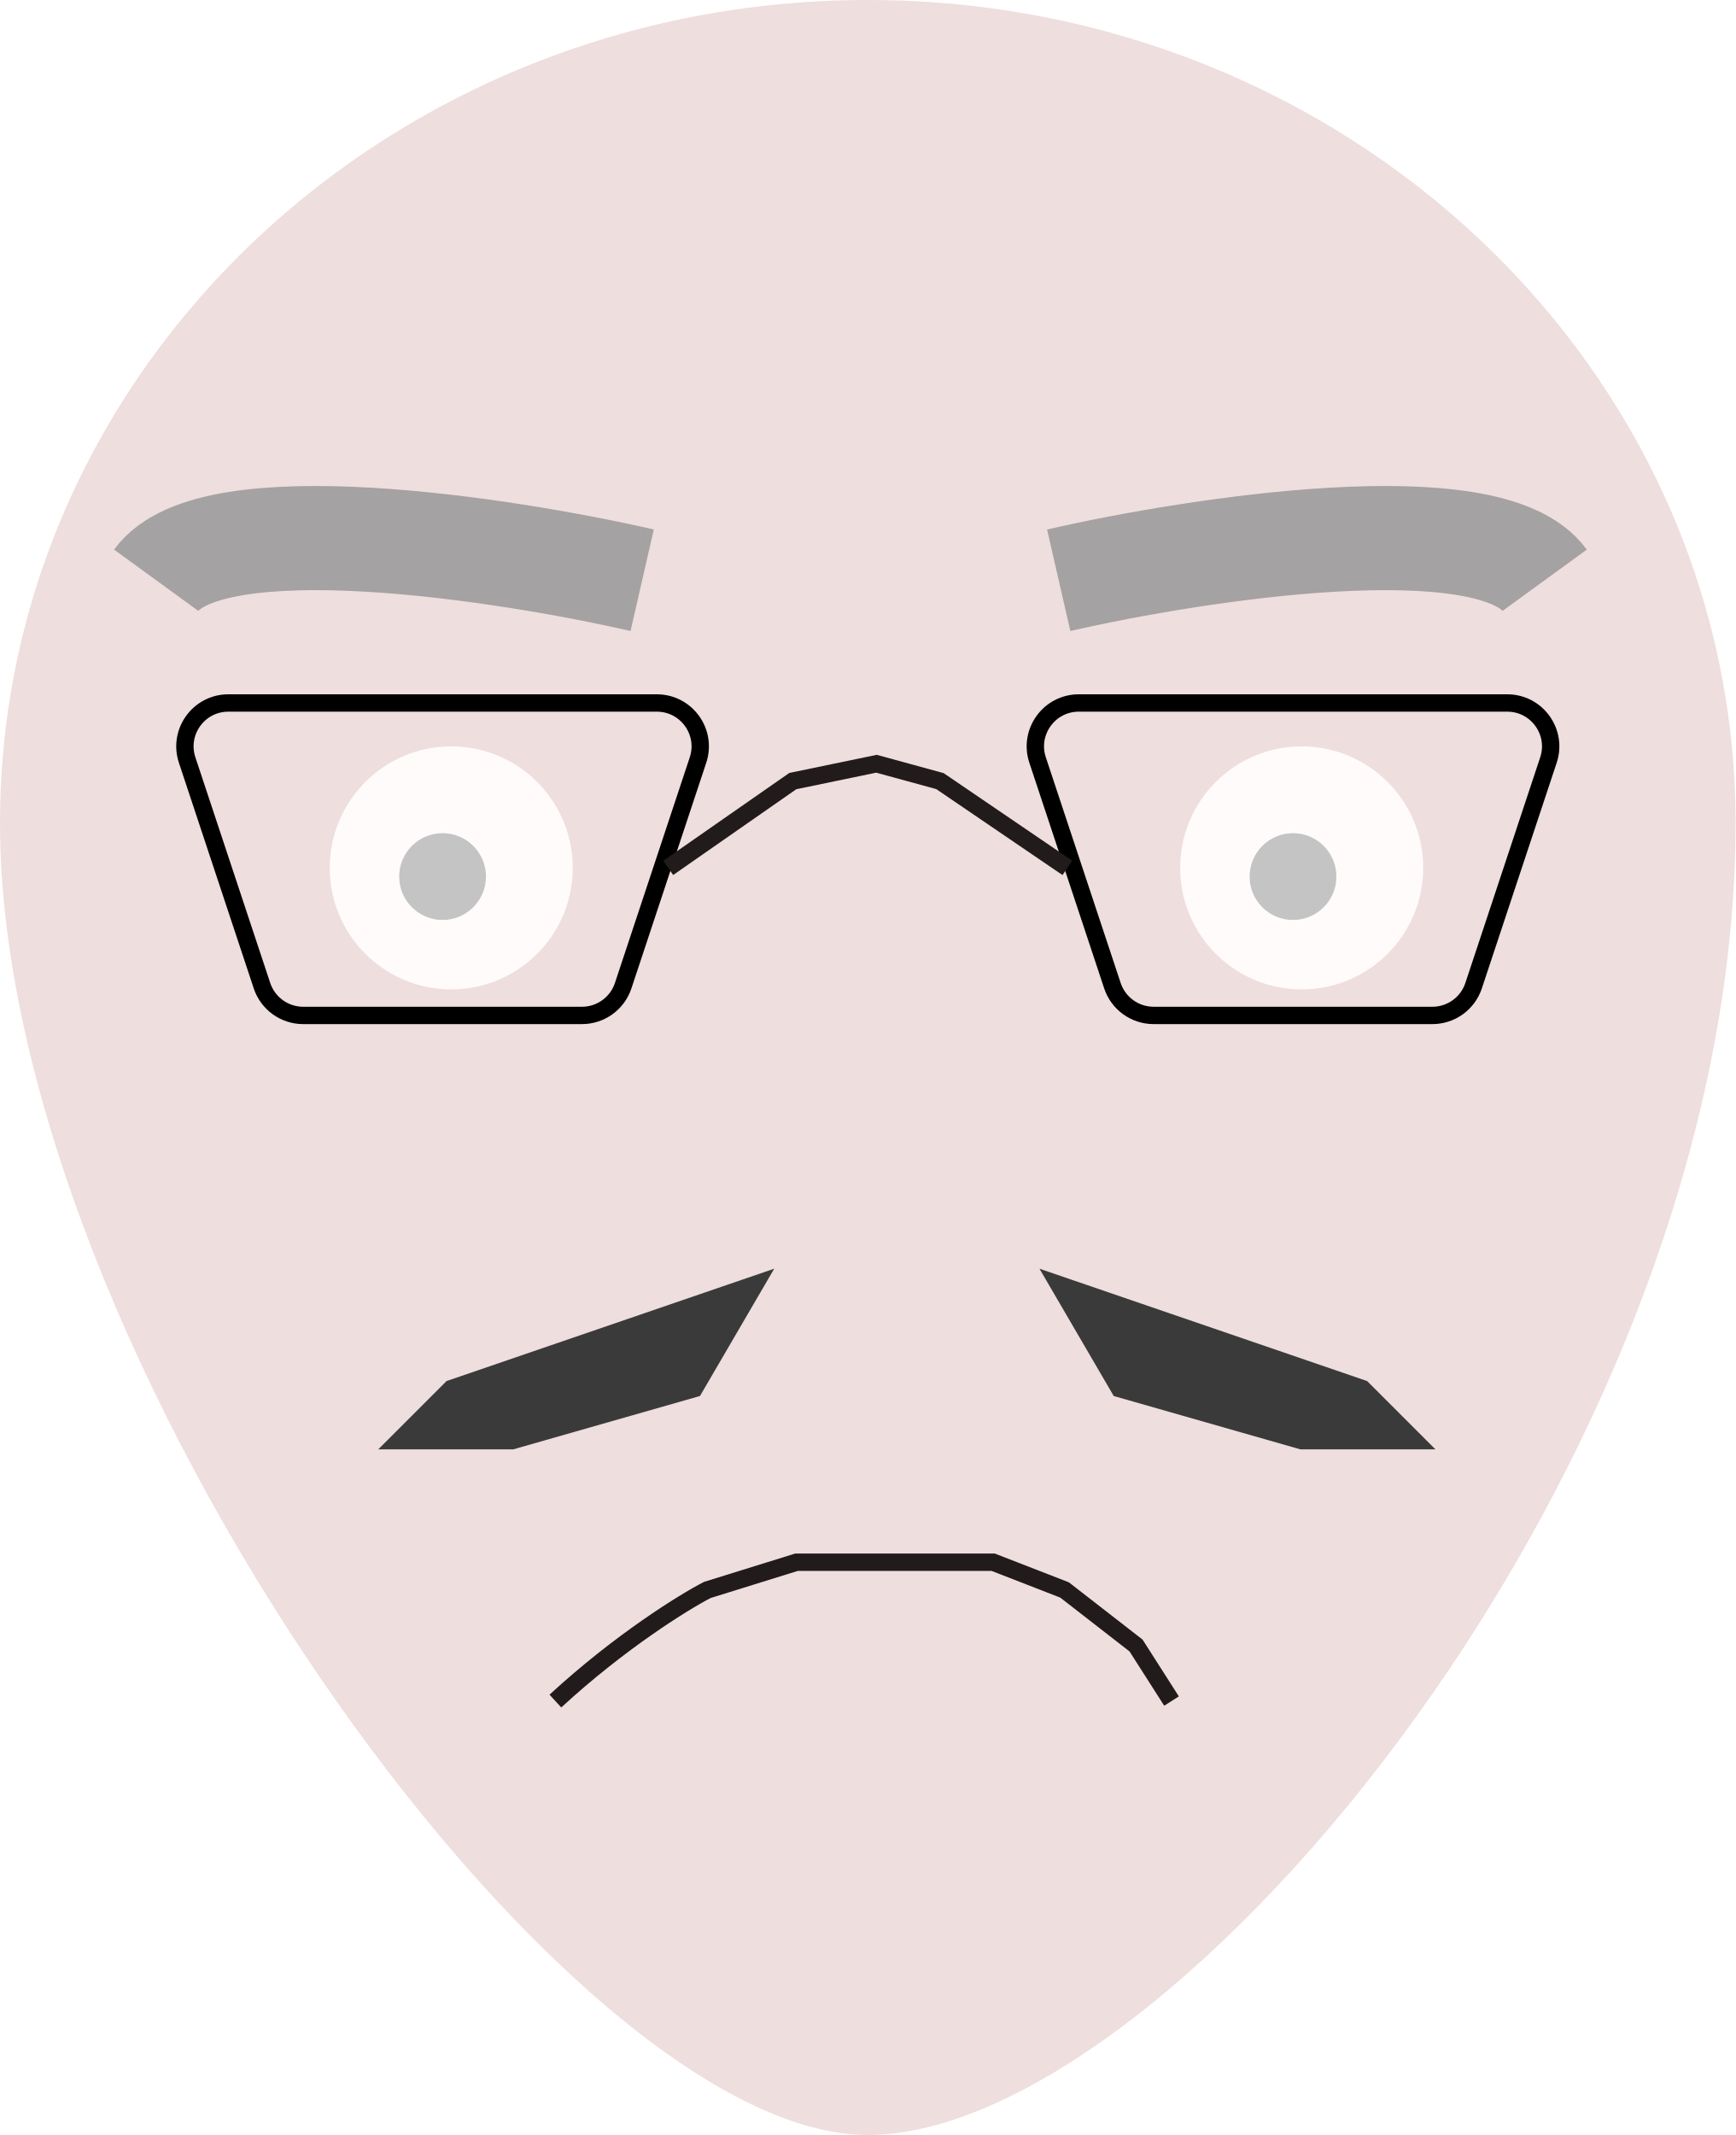
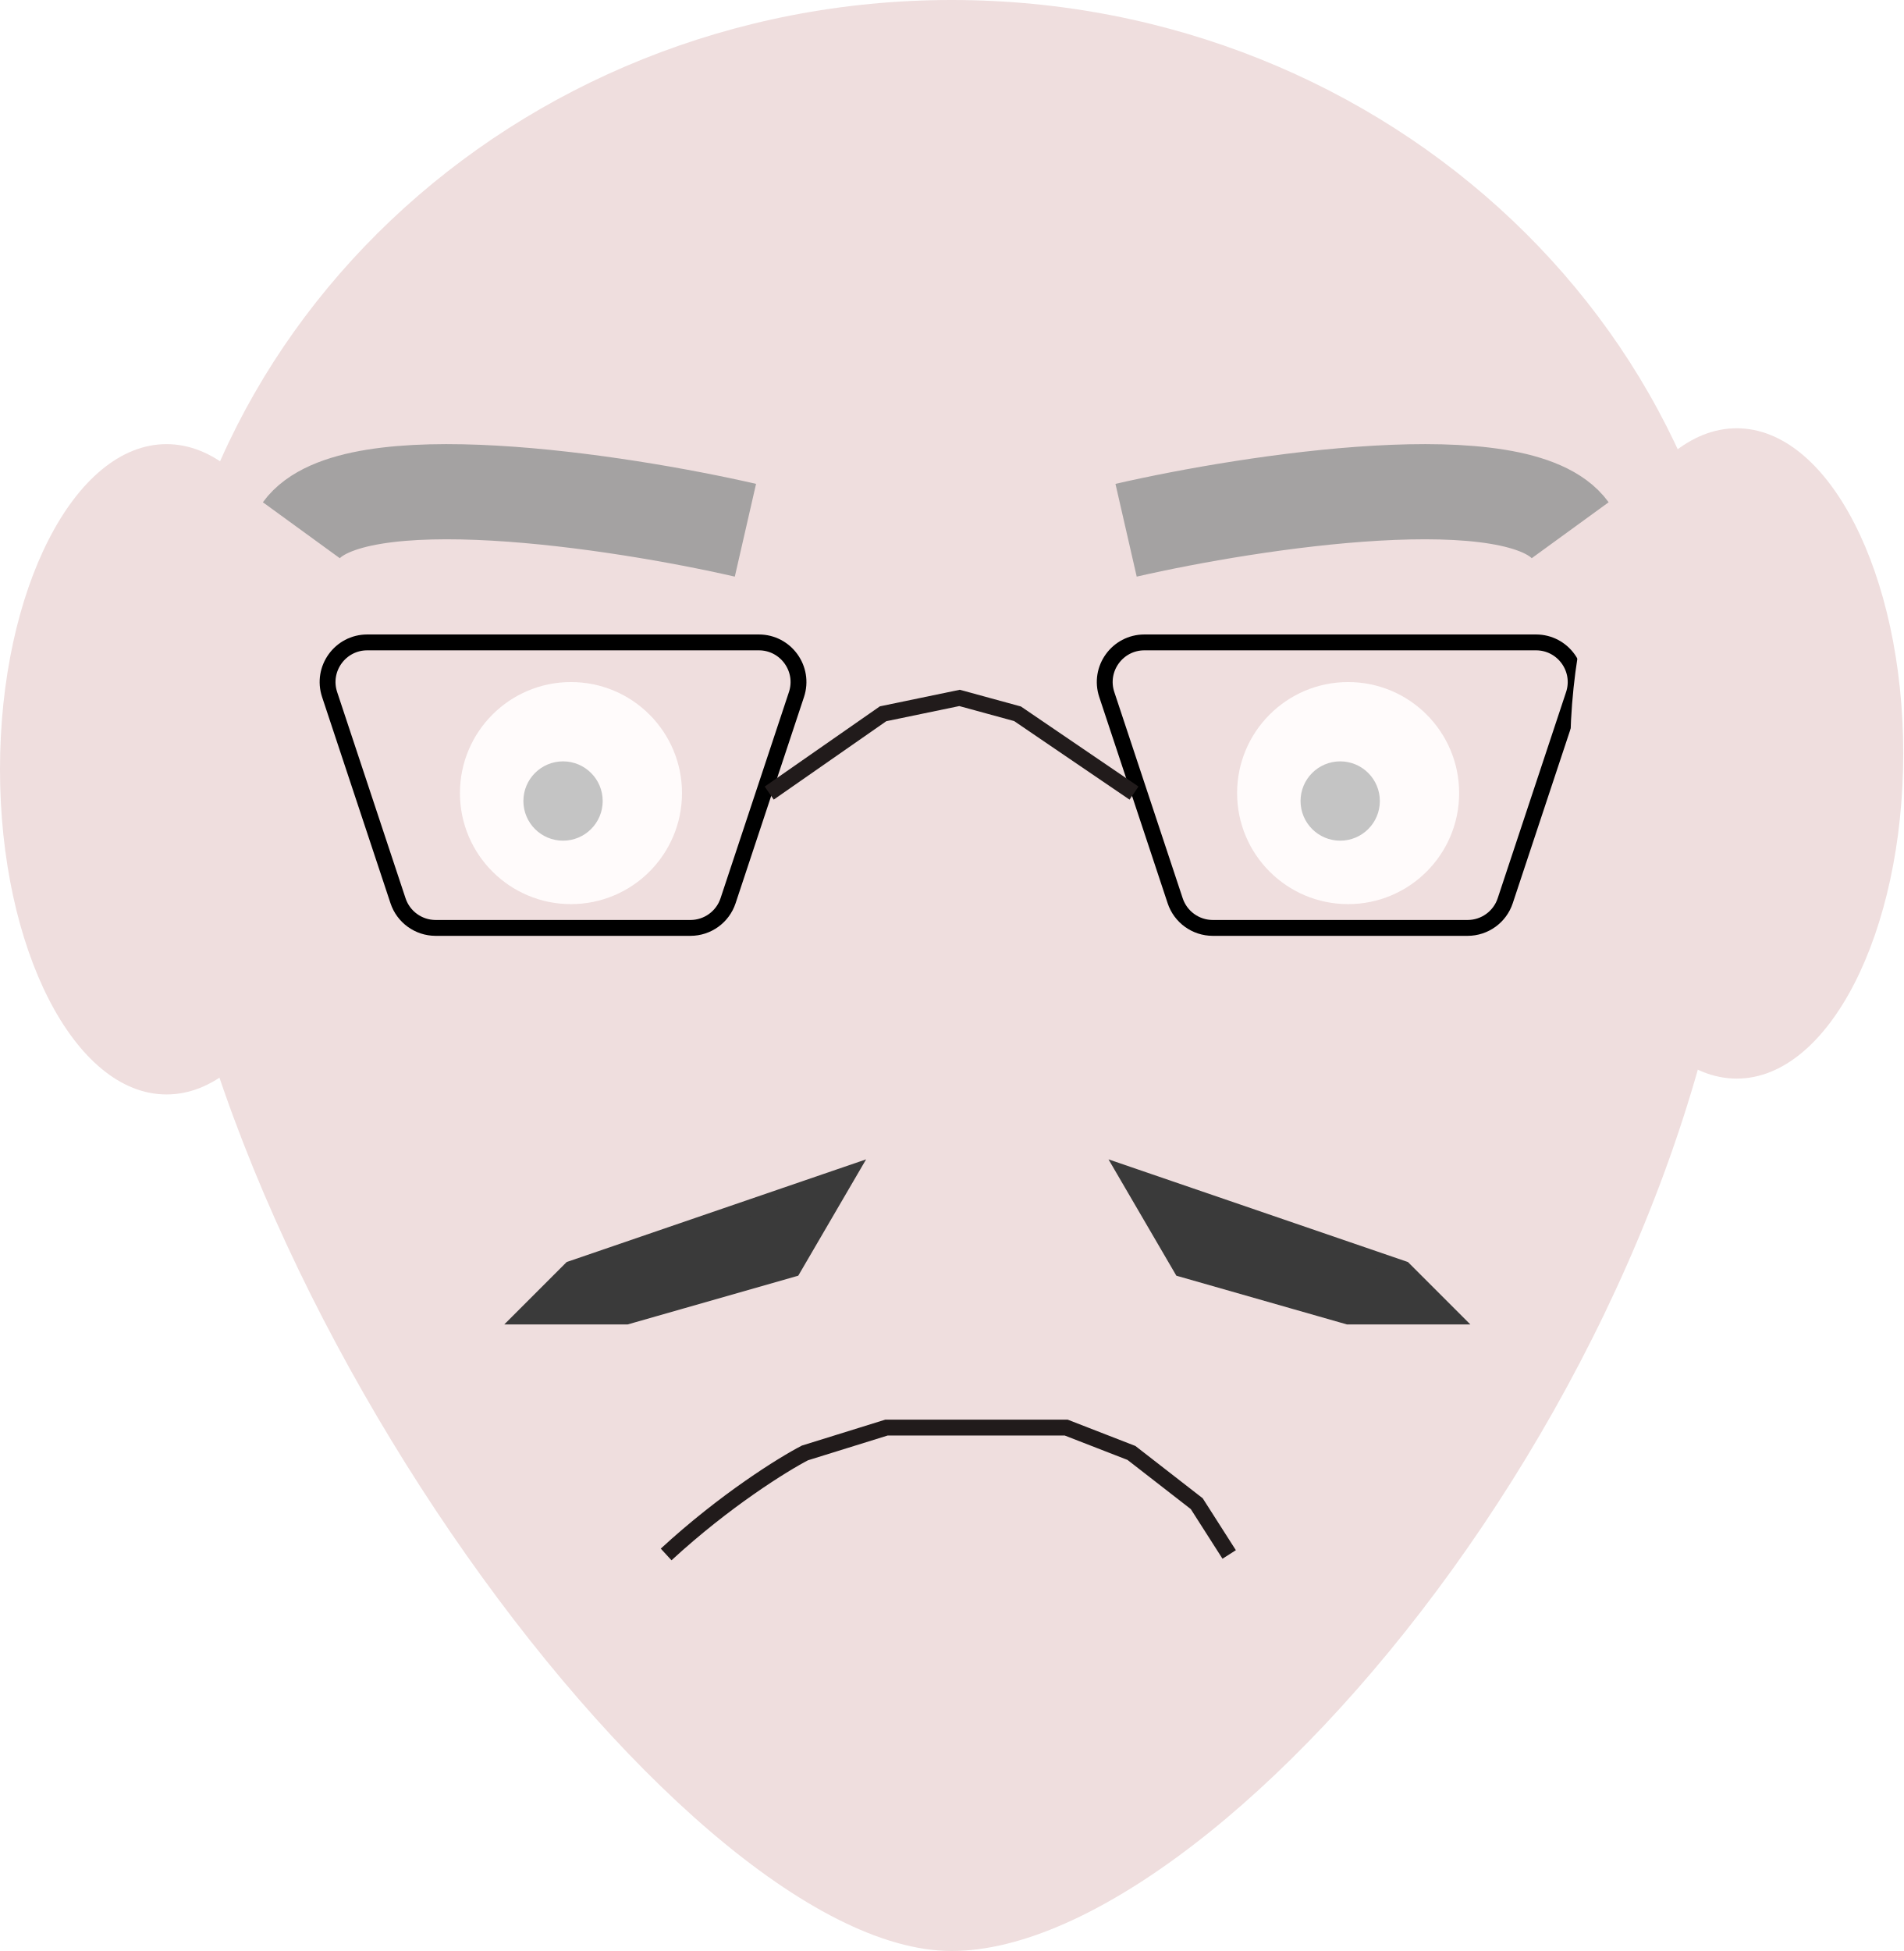
- <svg xmlns="http://www.w3.org/2000/svg" width="100" height="123" viewBox="0 0 100 123" fill="none">
-   <path d="M100 47.417C100 84.077 67.5 123 50 123C32.5 123 -0 77.913 1.37549e-09 47.417C1.37549e-09 21.23 22.386 0 50 0C77.614 0 100 21.23 100 47.417Z" fill="#EFDEDE" />
-   <path d="M9 33.429C12.2 29.029 29 31.596 37 33.429" stroke="#A4A2A2" stroke-width="6" />
-   <path d="M89 33.429C85.8 29.029 69 31.596 61 33.429" stroke="#A4A2A2" stroke-width="6" />
-   <path d="M24.806 40.5L37.844 40.5C39.549 40.5 40.754 42.169 40.217 43.787L35.905 56.787C35.566 57.81 34.609 58.5 33.532 58.5H17.468C16.391 58.5 15.434 57.81 15.095 56.787L10.783 43.787C10.246 42.169 11.451 40.5 13.156 40.5L24.806 40.5Z" stroke="black" />
-   <circle cx="26" cy="50" r="7" fill="#FFFBFB" />
-   <circle cx="25.5" cy="50.5" r="2.5" fill="#C4C4C4" />
-   <path d="M73.806 40.5L86.844 40.5C88.549 40.5 89.754 42.169 89.217 43.787L84.905 56.787C84.566 57.81 83.609 58.5 82.532 58.5H66.468C65.391 58.5 64.434 57.81 64.095 56.787L59.783 43.787C59.246 42.169 60.451 40.5 62.156 40.5L73.806 40.5Z" stroke="black" />
-   <circle cx="75" cy="50" r="7" fill="#FFFBFB" />
-   <circle cx="74.5" cy="50.5" r="2.5" fill="#C4C4C4" />
-   <path d="M26 80L43.5 74L40 80L29.5 83H23L26 80Z" fill="#3A3A3A" stroke="#3A3A3A" />
-   <path d="M78.5 80L61 74L64.5 80L75 83H81.5L78.5 80Z" fill="#3A3A3A" stroke="#3A3A3A" />
-   <path d="M32 98C35.706 94.587 39.377 92.311 40.75 91.6L45.897 90H51.044H57.221L61.338 91.6L65.456 94.8L67.5 98" stroke="#211B1B" />
-   <path d="M38.5 50L45.678 45L50.5 44L54.156 45L61.5 50" stroke="#211B1B" />
+ <svg xmlns="http://www.w3.org/2000/svg" width="120" height="123" viewBox="0 0 120 123" fill="none">
+   <ellipse cx="10.5" cy="48.5" rx="10.5" ry="20.5" fill="#EFDEDE" />
+   <path d="M110 47.417C110 84.077 77.5 123 60 123C42.5 123 10 77.913 10 47.417C10 21.23 32.386 0 60 0C87.614 0 110 21.23 110 47.417Z" fill="#EFDEDE" />
+   <path d="M19 33.429C22.2 29.029 39 31.596 47 33.429" stroke="#A4A2A2" stroke-width="6" />
+   <path d="M99 33.429C95.8 29.029 79 31.596 71 33.429" stroke="#A4A2A2" stroke-width="6" />
+   <path d="M34.806 40.5L47.844 40.5C49.549 40.5 50.754 42.169 50.217 43.787L45.905 56.787C45.566 57.81 44.609 58.5 43.532 58.5H27.468C26.391 58.5 25.434 57.81 25.095 56.787L20.783 43.787C20.246 42.169 21.451 40.5 23.156 40.5L34.806 40.5Z" stroke="black" />
+   <circle cx="36" cy="50" r="7" fill="#FFFBFB" />
+   <circle cx="35.5" cy="50.5" r="2.5" fill="#C4C4C4" />
+   <path d="M83.806 40.5L96.844 40.5C98.549 40.5 99.754 42.169 99.217 43.787L94.905 56.787C94.566 57.81 93.609 58.5 92.532 58.5H76.468C75.391 58.5 74.434 57.81 74.095 56.787L69.783 43.787C69.246 42.169 70.451 40.5 72.156 40.5L83.806 40.5Z" stroke="black" />
+   <circle cx="85" cy="50" r="7" fill="#FFFBFB" />
+   <circle cx="84.5" cy="50.5" r="2.5" fill="#C4C4C4" />
+   <path d="M36 80L53.5 74L50 80L39.5 83H33L36 80Z" fill="#3A3A3A" stroke="#3A3A3A" />
+   <path d="M88.5 80L71 74L74.5 80L85 83H91.5L88.5 80Z" fill="#3A3A3A" stroke="#3A3A3A" />
+   <path d="M42 98C45.706 94.587 49.377 92.311 50.75 91.6L55.897 90H61.044H67.221L71.338 91.6L75.456 94.8L77.5 98" stroke="#211B1B" />
+   <path d="M48.5 50L55.678 45L60.5 44L64.156 45L71.5 50" stroke="#211B1B" />
+   <ellipse cx="109.5" cy="47.5" rx="10.5" ry="20.5" fill="#EFDEDE" />
</svg>
